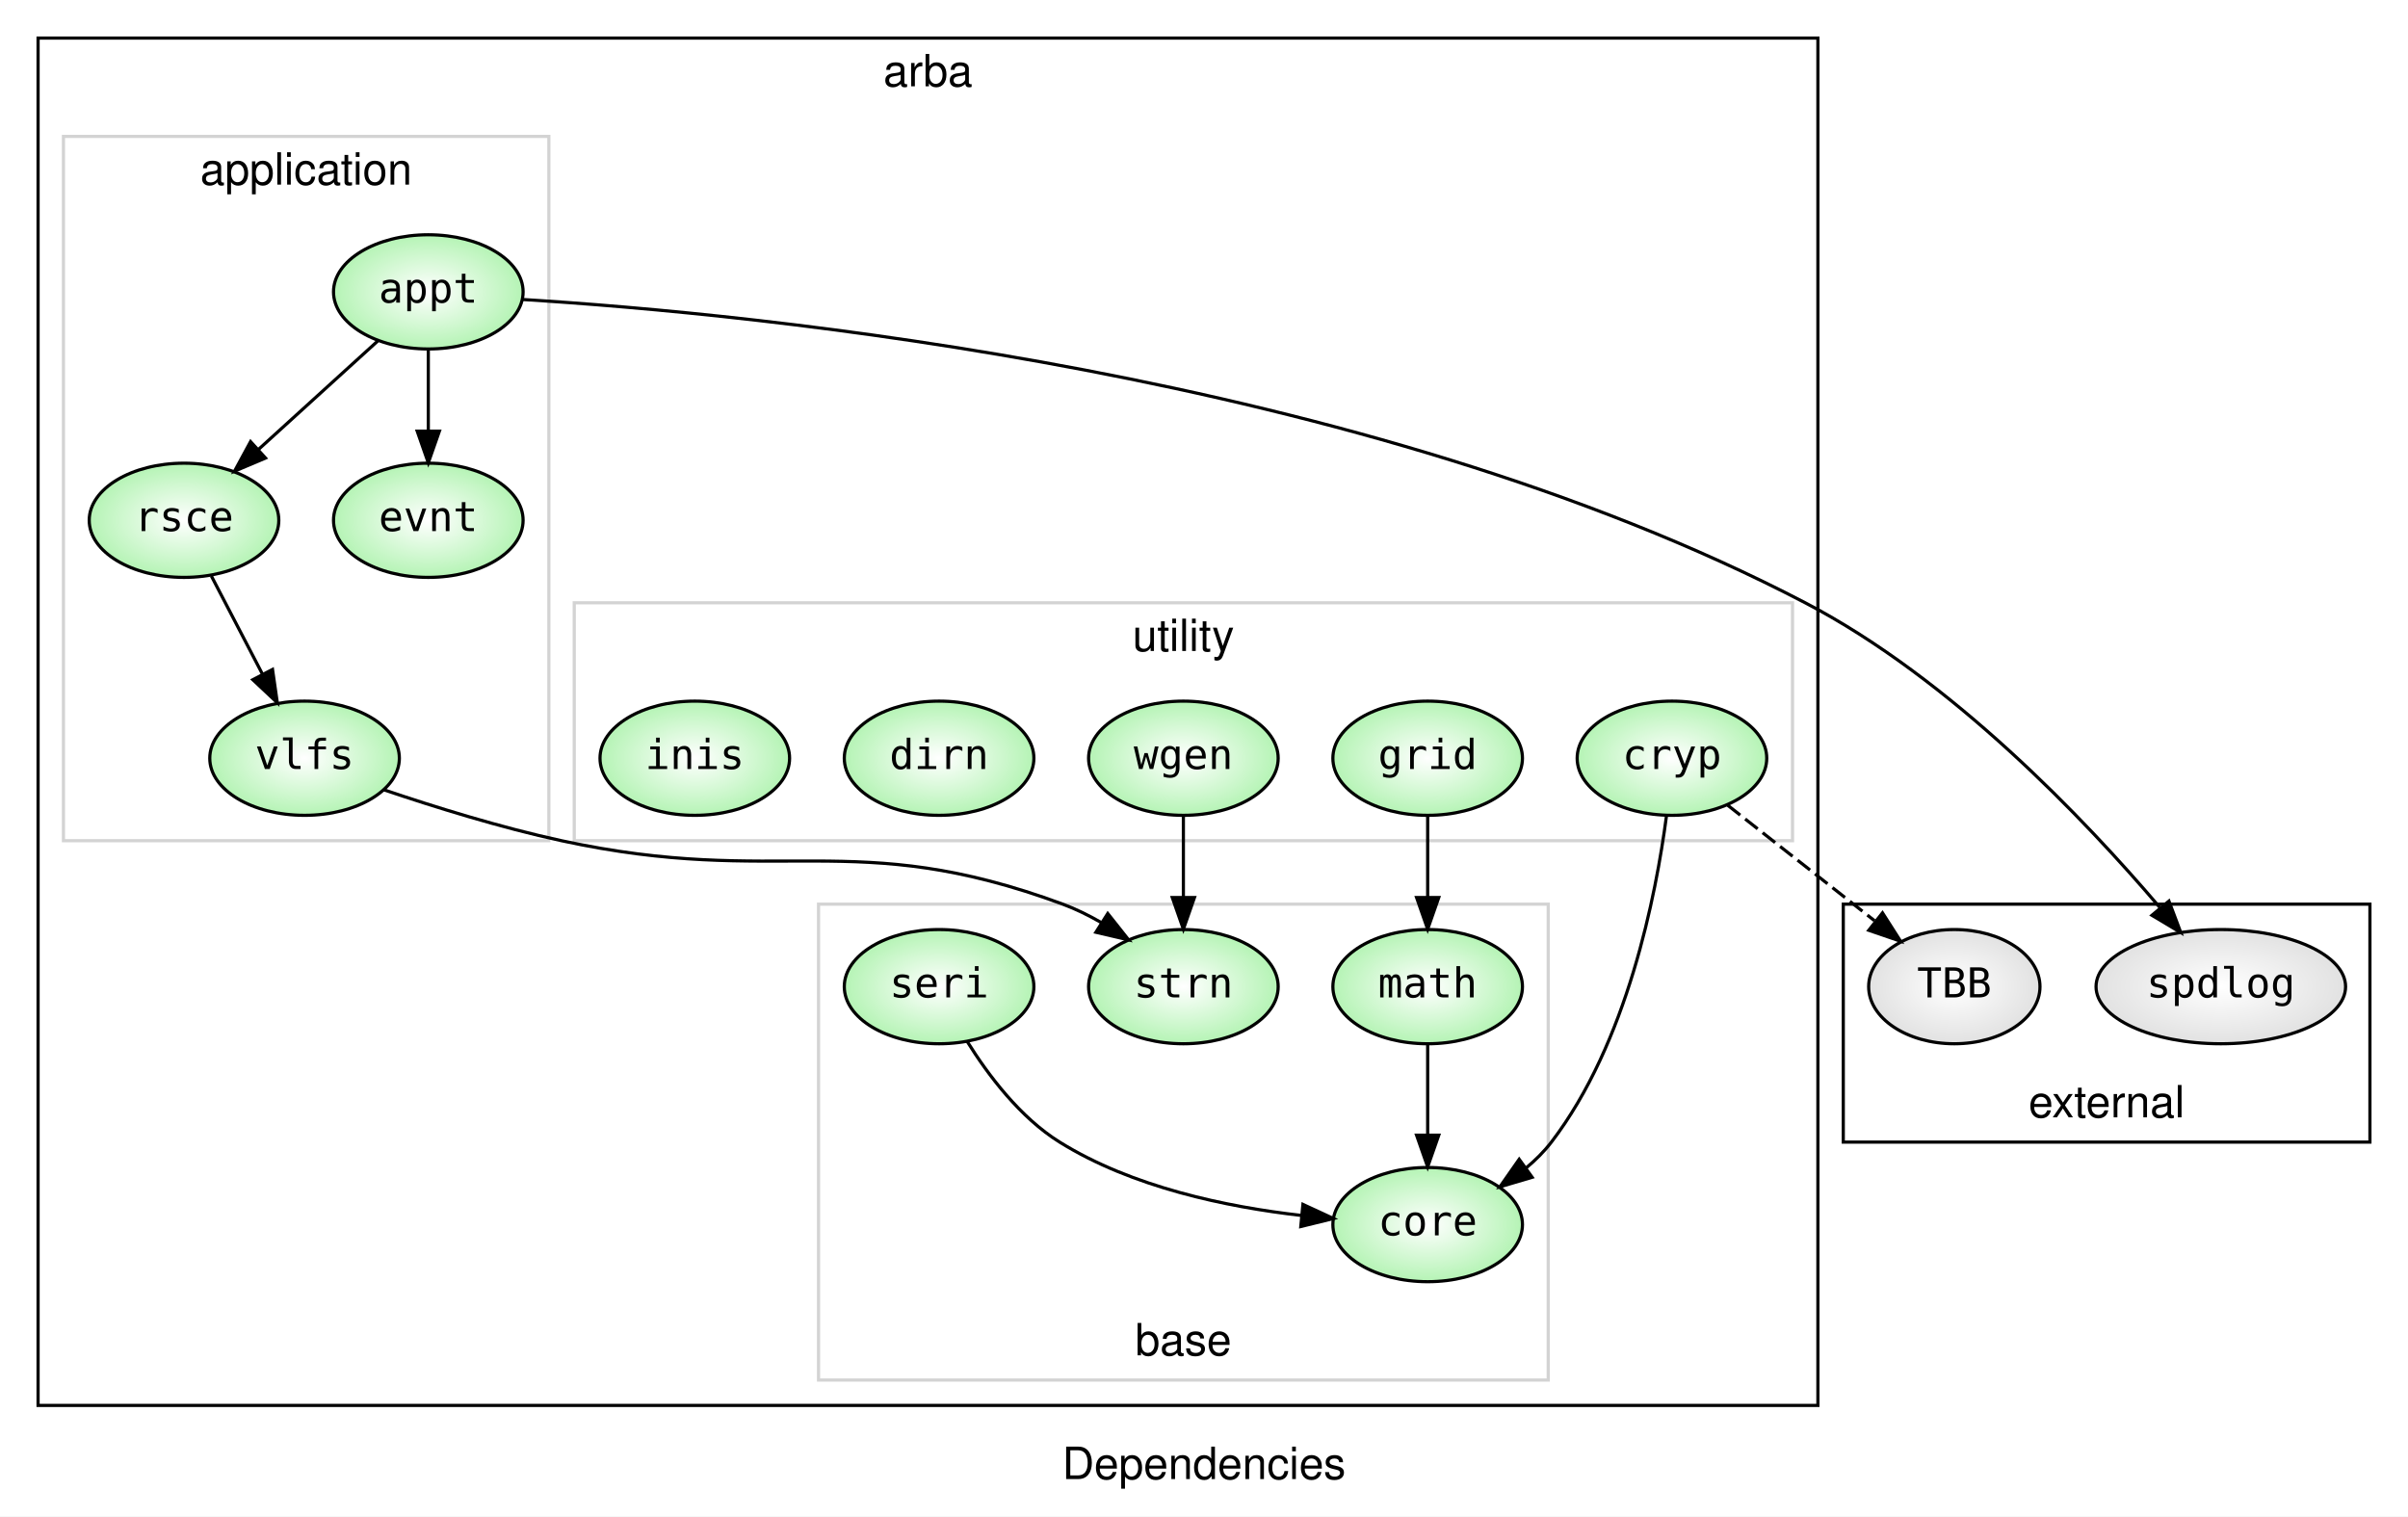
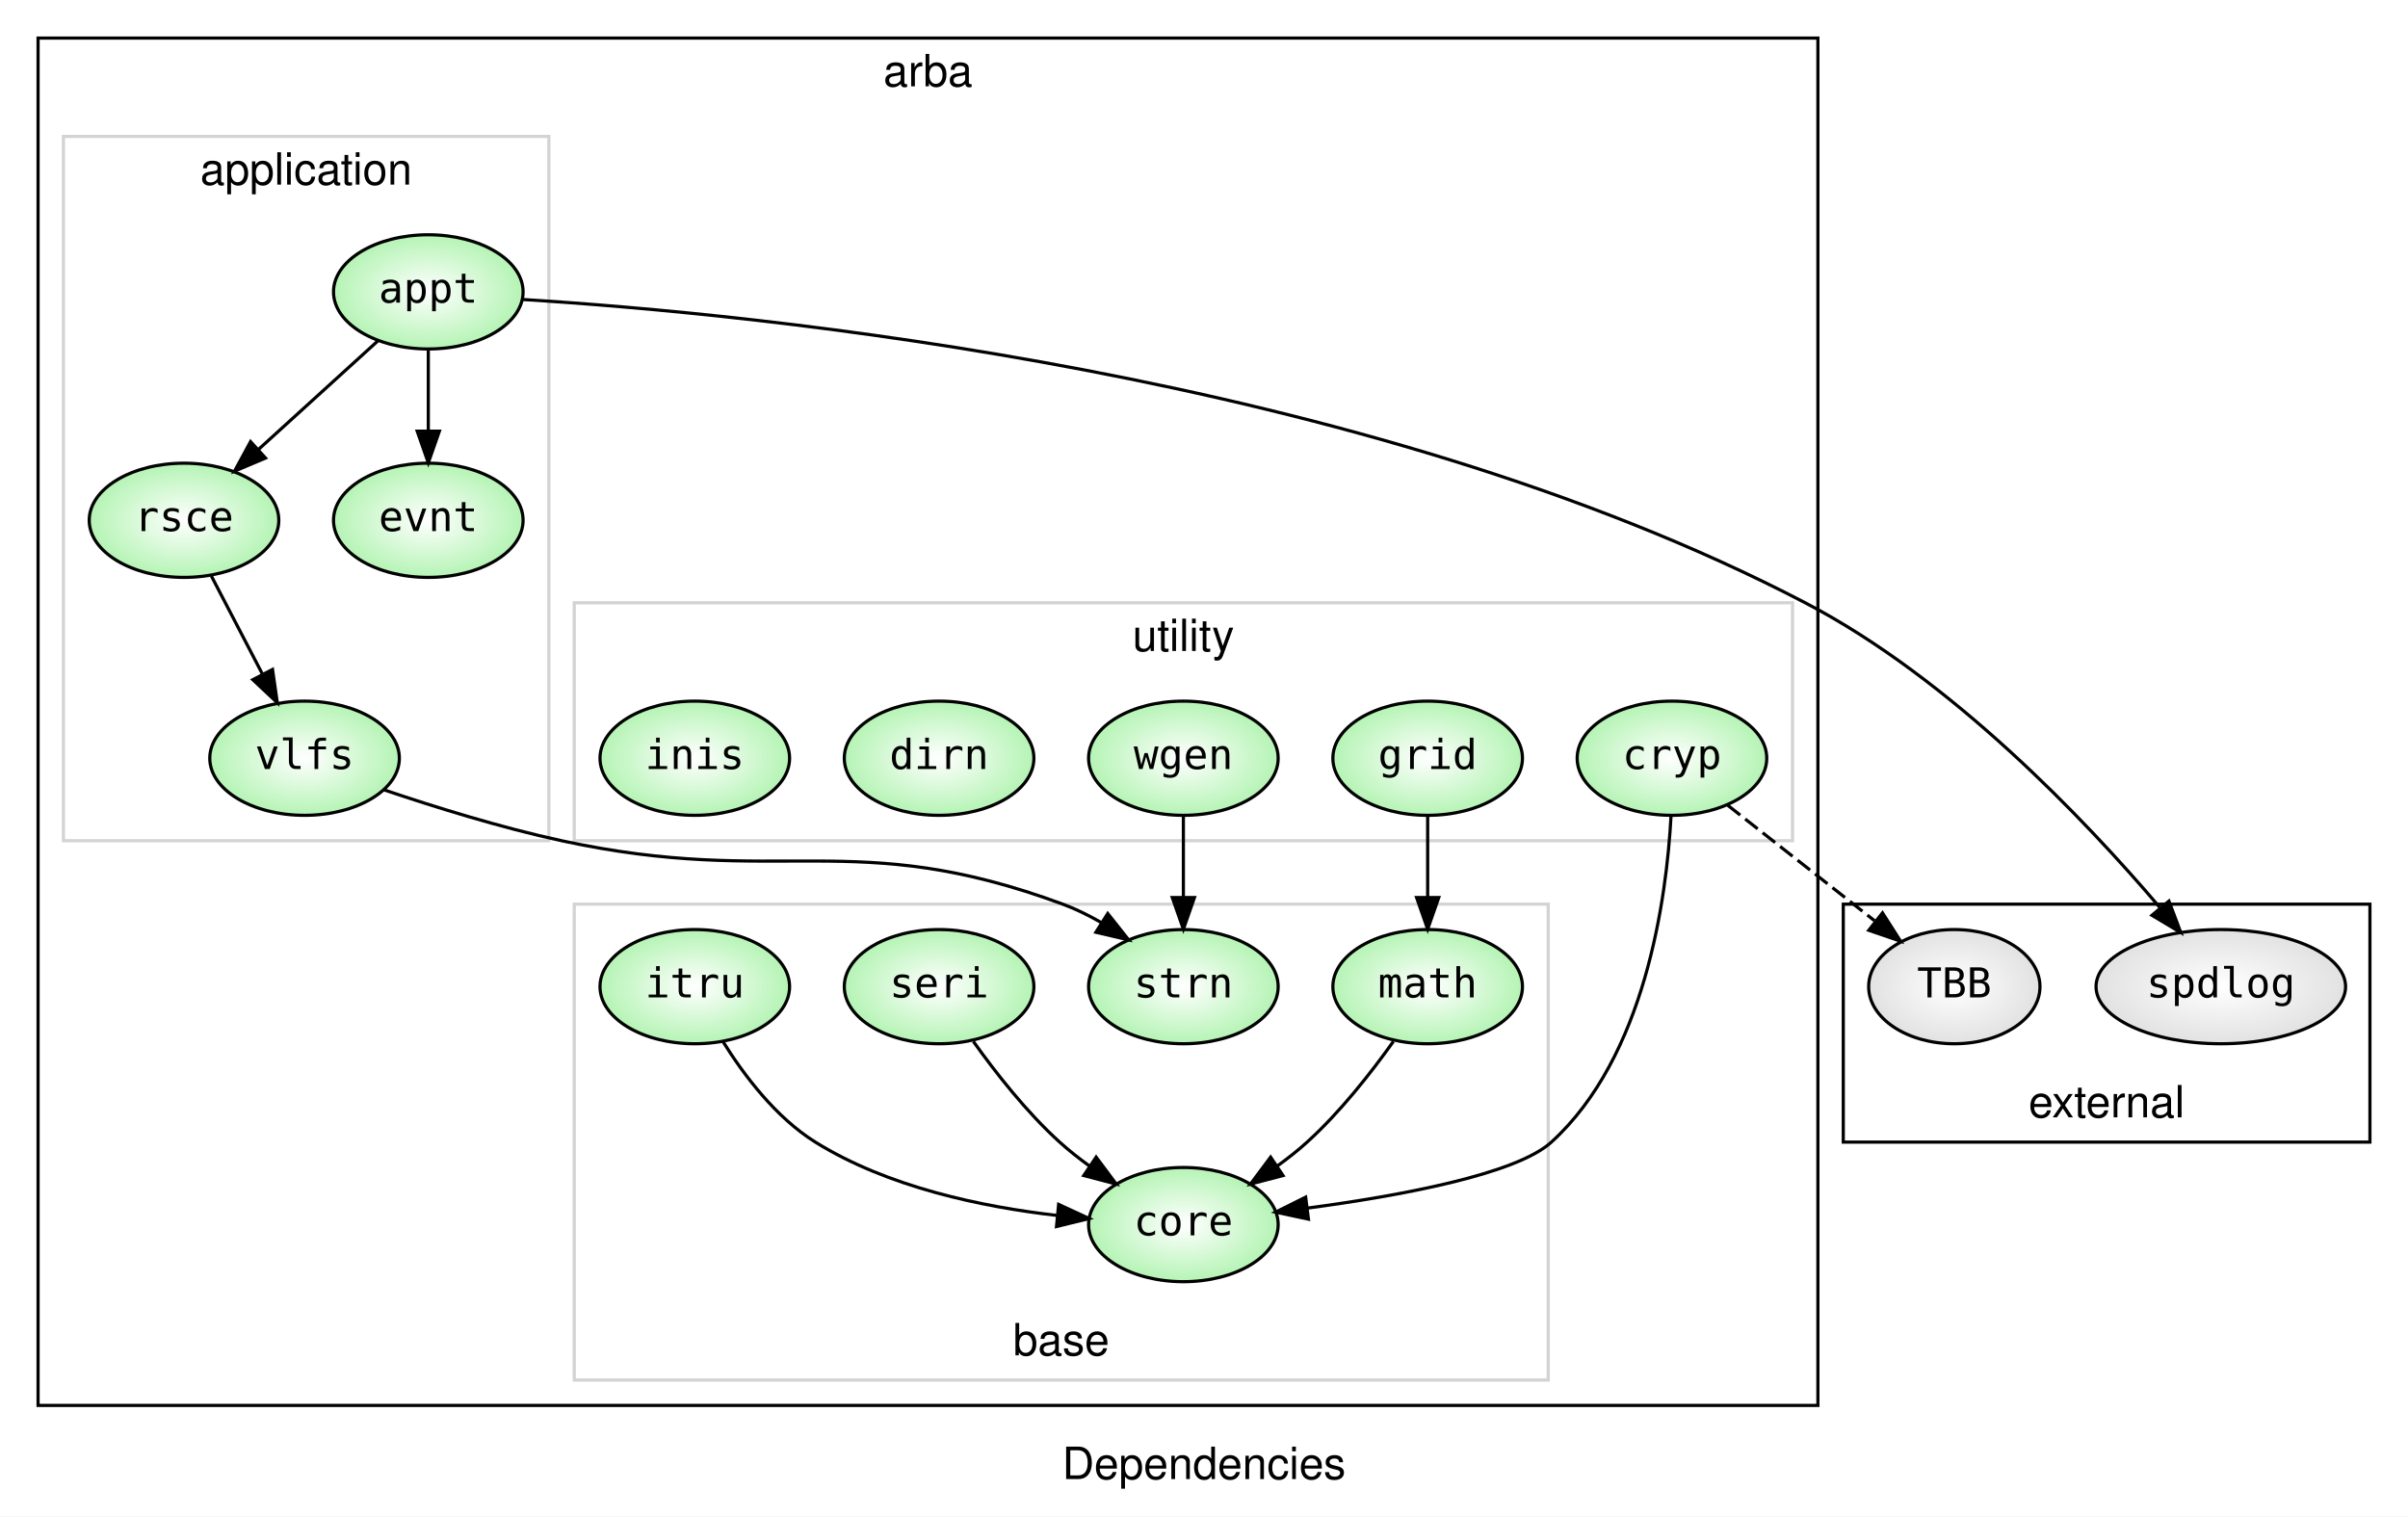
<svg xmlns="http://www.w3.org/2000/svg" width="759pt" height="478pt" viewBox="0.00 0.00 759.00 478.00">
  <g id="graph0" class="graph" transform="scale(1 1) rotate(0) translate(4 474)">
    <polygon fill="white" stroke="transparent" points="-4,4 -4,-474 755,-474 755,4 -4,4" />
    <text text-anchor="middle" x="375.5" y="-7.8" font-family="Helvetica,sans-Serif" font-size="14.00">Dependencies</text>
    <g id="clust1" class="cluster">
      <polygon fill="none" stroke="black" points="8,-31 8,-462 569,-462 569,-31 8,-31" />
      <text text-anchor="middle" x="288.5" y="-446.8" font-family="Helvetica,sans-Serif" font-size="14.00">arba</text>
    </g>
    <g id="clust2" class="cluster">
-       <polygon fill="none" stroke="lightgrey" points="254,-39 254,-189 484,-189 484,-39 254,-39" />
-       <text text-anchor="middle" x="369" y="-46.8" font-family="Helvetica,sans-Serif" font-size="14.00">base</text>
+       <polygon fill="none" stroke="lightgrey" points="177,-39 177,-189 484,-189 484,-39 177,-39" />
+       <text text-anchor="middle" x="330.5" y="-46.8" font-family="Helvetica,sans-Serif" font-size="14.00">base</text>
    </g>
    <g id="clust3" class="cluster">
      <polygon fill="none" stroke="lightgrey" points="177,-209 177,-284 561,-284 561,-209 177,-209" />
      <text text-anchor="middle" x="369" y="-268.8" font-family="Helvetica,sans-Serif" font-size="14.00">utility</text>
    </g>
    <g id="clust4" class="cluster">
      <polygon fill="none" stroke="lightgrey" points="16,-209 16,-431 169,-431 169,-209 16,-209" />
      <text text-anchor="middle" x="92.5" y="-415.8" font-family="Helvetica,sans-Serif" font-size="14.00">application</text>
    </g>
    <g id="clust5" class="cluster">
      <polygon fill="none" stroke="black" points="577,-114 577,-189 743,-189 743,-114 577,-114" />
      <text text-anchor="middle" x="660" y="-121.8" font-family="Helvetica,sans-Serif" font-size="14.00">external</text>
    </g>
    <g id="node1" class="node">
      <defs>
        <radialGradient id="r_0" cx="50%" cy="50%" r="75%" fx="50%" fy="50%">
          <stop offset="0" style="stop-color:white;stop-opacity:1.;" />
          <stop offset="1" style="stop-color:lightgreen;stop-opacity:1.;" />
        </radialGradient>
      </defs>
-       <ellipse fill="url(#r_0)" stroke="black" cx="446" cy="-88" rx="29.88" ry="18" />
-       <text text-anchor="middle" x="446" y="-84.6" font-family="monospace" font-size="13.00">core</text>
+       <ellipse fill="url(#r_0)" stroke="black" cx="369" cy="-88" rx="29.88" ry="18" />
+       <text text-anchor="middle" x="369" y="-84.6" font-family="monospace" font-size="13.00">core</text>
    </g>
    <g id="node2" class="node">
      <defs>
        <radialGradient id="r_1" cx="50%" cy="50%" r="75%" fx="50%" fy="50%">
          <stop offset="0" style="stop-color:white;stop-opacity:1.;" />
          <stop offset="1" style="stop-color:lightgreen;stop-opacity:1.;" />
        </radialGradient>
      </defs>
      <ellipse fill="url(#r_1)" stroke="black" cx="369" cy="-163" rx="29.88" ry="18" />
      <text text-anchor="middle" x="369" y="-159.6" font-family="monospace" font-size="13.00">strn</text>
    </g>
    <g id="node3" class="node">
      <defs>
        <radialGradient id="r_2" cx="50%" cy="50%" r="75%" fx="50%" fy="50%">
          <stop offset="0" style="stop-color:white;stop-opacity:1.;" />
          <stop offset="1" style="stop-color:lightgreen;stop-opacity:1.;" />
        </radialGradient>
      </defs>
      <ellipse fill="url(#r_2)" stroke="black" cx="446" cy="-163" rx="29.88" ry="18" />
      <text text-anchor="middle" x="446" y="-159.6" font-family="monospace" font-size="13.00">math</text>
    </g>
    <g id="edge8" class="edge">
-       <path fill="none" stroke="black" d="M446,-144.7C446,-136.25 446,-125.87 446,-116.37" />
-       <polygon fill="black" stroke="black" points="449.5,-116.18 446,-106.18 442.5,-116.18 449.5,-116.18" />
+       <path fill="none" stroke="black" d="M435.21,-145.75C428.18,-135.88 418.4,-123.41 408,-114 405.07,-111.34 401.82,-108.78 398.48,-106.38" />
+       <polygon fill="black" stroke="black" points="400.41,-103.46 390.16,-100.78 396.5,-109.27 400.41,-103.46" />
    </g>
    <g id="node4" class="node">
      <defs>
        <radialGradient id="r_3" cx="50%" cy="50%" r="75%" fx="50%" fy="50%">
          <stop offset="0" style="stop-color:white;stop-opacity:1.;" />
          <stop offset="1" style="stop-color:lightgreen;stop-opacity:1.;" />
        </radialGradient>
      </defs>
      <ellipse fill="url(#r_3)" stroke="black" cx="292" cy="-163" rx="29.88" ry="18" />
      <text text-anchor="middle" x="292" y="-159.6" font-family="monospace" font-size="13.00">seri</text>
    </g>
    <g id="edge9" class="edge">
-       <path fill="none" stroke="black" d="M300.84,-145.75C307.48,-135.09 317.55,-121.75 330,-114 352.85,-99.78 382.6,-93.56 406.24,-90.88" />
-       <polygon fill="black" stroke="black" points="406.68,-94.36 416.3,-89.91 406.01,-87.39 406.68,-94.36" />
+       <path fill="none" stroke="black" d="M302.79,-145.75C309.82,-135.88 319.6,-123.41 330,-114 332.93,-111.34 336.18,-108.78 339.52,-106.38" />
+       <polygon fill="black" stroke="black" points="341.5,-109.27 347.84,-100.78 337.59,-103.46 341.5,-109.27" />
    </g>
    <g id="node5" class="node">
      <defs>
        <radialGradient id="r_4" cx="50%" cy="50%" r="75%" fx="50%" fy="50%">
          <stop offset="0" style="stop-color:white;stop-opacity:1.;" />
          <stop offset="1" style="stop-color:lightgreen;stop-opacity:1.;" />
        </radialGradient>
      </defs>
-       <ellipse fill="url(#r_4)" stroke="black" cx="446" cy="-235" rx="29.88" ry="18" />
+       <ellipse fill="url(#r_4)" stroke="black" cx="215" cy="-163" rx="29.88" ry="18" />
+       <text text-anchor="middle" x="215" y="-159.6" font-family="monospace" font-size="13.00">itru</text>
+     </g>
+     <g id="edge10" class="edge">
+       <path fill="none" stroke="black" d="M223.84,-145.75C230.48,-135.09 240.55,-121.75 253,-114 275.85,-99.78 305.6,-93.56 329.24,-90.88" />
+       <polygon fill="black" stroke="black" points="329.68,-94.36 339.3,-89.91 329.01,-87.39 329.68,-94.36" />
+     </g>
+     <g id="node6" class="node">
+       <defs>
+         <radialGradient id="r_5" cx="50%" cy="50%" r="75%" fx="50%" fy="50%">
+           <stop offset="0" style="stop-color:white;stop-opacity:1.;" />
+           <stop offset="1" style="stop-color:lightgreen;stop-opacity:1.;" />
+         </radialGradient>
+       </defs>
+       <ellipse fill="url(#r_5)" stroke="black" cx="446" cy="-235" rx="29.88" ry="18" />
      <text text-anchor="middle" x="446" y="-231.6" font-family="monospace" font-size="13.00">grid</text>
    </g>
    <g id="edge7" class="edge">
      <path fill="none" stroke="black" d="M446,-216.7C446,-208.98 446,-199.71 446,-191.11" />
      <polygon fill="black" stroke="black" points="449.5,-191.1 446,-181.1 442.5,-191.1 449.5,-191.1" />
    </g>
-     <g id="node6" class="node">
-       <defs>
-         <radialGradient id="r_5" cx="50%" cy="50%" r="75%" fx="50%" fy="50%">
-           <stop offset="0" style="stop-color:white;stop-opacity:1.;" />
-           <stop offset="1" style="stop-color:lightgreen;stop-opacity:1.;" />
-         </radialGradient>
-       </defs>
-       <ellipse fill="url(#r_5)" stroke="black" cx="523" cy="-235" rx="29.88" ry="18" />
+     <g id="node7" class="node">
+       <defs>
+         <radialGradient id="r_6" cx="50%" cy="50%" r="75%" fx="50%" fy="50%">
+           <stop offset="0" style="stop-color:white;stop-opacity:1.;" />
+           <stop offset="1" style="stop-color:lightgreen;stop-opacity:1.;" />
+         </radialGradient>
+       </defs>
+       <ellipse fill="url(#r_6)" stroke="black" cx="523" cy="-235" rx="29.88" ry="18" />
      <text text-anchor="middle" x="523" y="-231.6" font-family="monospace" font-size="13.00">cryp</text>
    </g>
-     <g id="edge10" class="edge">
-       <path fill="none" stroke="black" d="M521.27,-216.81C517.99,-191.87 508.92,-145.23 485,-114 482.71,-111.02 479.96,-108.29 476.99,-105.82" />
-       <polygon fill="black" stroke="black" points="478.94,-102.91 468.78,-99.91 474.85,-108.59 478.94,-102.91" />
-     </g>
-     <g id="node15" class="node">
-       <defs>
-         <radialGradient id="r_6" cx="50%" cy="50%" r="75%" fx="50%" fy="50%">
+     <g id="edge11" class="edge">
+       <path fill="none" stroke="black" d="M522.71,-216.86C521.29,-190.67 514.58,-140.91 485,-114 473.79,-103.8 437.14,-97.07 408,-93.18" />
+       <polygon fill="black" stroke="black" points="408.42,-89.71 398.06,-91.93 407.54,-96.65 408.42,-89.71" />
+     </g>
+     <g id="node16" class="node">
+       <defs>
+         <radialGradient id="r_7" cx="50%" cy="50%" r="75%" fx="50%" fy="50%">
          <stop offset="0" style="stop-color:white;stop-opacity:1.;" />
          <stop offset="1" style="stop-color:lightgrey;stop-opacity:1.;" />
        </radialGradient>
      </defs>
-       <ellipse fill="url(#r_6)" stroke="black" cx="612" cy="-163" rx="27" ry="18" />
+       <ellipse fill="url(#r_7)" stroke="black" cx="612" cy="-163" rx="27" ry="18" />
      <text text-anchor="middle" x="612" y="-159.6" font-family="monospace" font-size="13.00">TBB</text>
    </g>
-     <g id="edge11" class="edge">
+     <g id="edge12" class="edge">
      <path fill="none" stroke="black" stroke-dasharray="5,2" d="M540.58,-220.17C553.8,-209.78 572.08,-195.4 586.84,-183.79" />
      <polygon fill="black" stroke="black" points="589.36,-186.26 595.06,-177.33 585.03,-180.76 589.36,-186.26" />
    </g>
-     <g id="node7" class="node">
-       <defs>
-         <radialGradient id="r_7" cx="50%" cy="50%" r="75%" fx="50%" fy="50%">
-           <stop offset="0" style="stop-color:white;stop-opacity:1.;" />
-           <stop offset="1" style="stop-color:lightgreen;stop-opacity:1.;" />
-         </radialGradient>
-       </defs>
-       <ellipse fill="url(#r_7)" stroke="black" cx="369" cy="-235" rx="29.88" ry="18" />
+     <g id="node8" class="node">
+       <defs>
+         <radialGradient id="r_8" cx="50%" cy="50%" r="75%" fx="50%" fy="50%">
+           <stop offset="0" style="stop-color:white;stop-opacity:1.;" />
+           <stop offset="1" style="stop-color:lightgreen;stop-opacity:1.;" />
+         </radialGradient>
+       </defs>
+       <ellipse fill="url(#r_8)" stroke="black" cx="369" cy="-235" rx="29.88" ry="18" />
      <text text-anchor="middle" x="369" y="-231.6" font-family="monospace" font-size="13.00">wgen</text>
    </g>
    <g id="edge6" class="edge">
      <path fill="none" stroke="black" d="M369,-216.7C369,-208.98 369,-199.71 369,-191.11" />
      <polygon fill="black" stroke="black" points="372.5,-191.1 369,-181.1 365.5,-191.1 372.5,-191.1" />
    </g>
-     <g id="node8" class="node">
-       <defs>
-         <radialGradient id="r_8" cx="50%" cy="50%" r="75%" fx="50%" fy="50%">
-           <stop offset="0" style="stop-color:white;stop-opacity:1.;" />
-           <stop offset="1" style="stop-color:lightgreen;stop-opacity:1.;" />
-         </radialGradient>
-       </defs>
-       <ellipse fill="url(#r_8)" stroke="black" cx="292" cy="-235" rx="29.88" ry="18" />
+     <g id="node9" class="node">
+       <defs>
+         <radialGradient id="r_9" cx="50%" cy="50%" r="75%" fx="50%" fy="50%">
+           <stop offset="0" style="stop-color:white;stop-opacity:1.;" />
+           <stop offset="1" style="stop-color:lightgreen;stop-opacity:1.;" />
+         </radialGradient>
+       </defs>
+       <ellipse fill="url(#r_9)" stroke="black" cx="292" cy="-235" rx="29.88" ry="18" />
      <text text-anchor="middle" x="292" y="-231.6" font-family="monospace" font-size="13.00">dirn</text>
    </g>
-     <g id="node9" class="node">
-       <defs>
-         <radialGradient id="r_9" cx="50%" cy="50%" r="75%" fx="50%" fy="50%">
-           <stop offset="0" style="stop-color:white;stop-opacity:1.;" />
-           <stop offset="1" style="stop-color:lightgreen;stop-opacity:1.;" />
-         </radialGradient>
-       </defs>
-       <ellipse fill="url(#r_9)" stroke="black" cx="215" cy="-235" rx="29.88" ry="18" />
+     <g id="node10" class="node">
+       <defs>
+         <radialGradient id="r_10" cx="50%" cy="50%" r="75%" fx="50%" fy="50%">
+           <stop offset="0" style="stop-color:white;stop-opacity:1.;" />
+           <stop offset="1" style="stop-color:lightgreen;stop-opacity:1.;" />
+         </radialGradient>
+       </defs>
+       <ellipse fill="url(#r_10)" stroke="black" cx="215" cy="-235" rx="29.88" ry="18" />
      <text text-anchor="middle" x="215" y="-231.6" font-family="monospace" font-size="13.00">inis</text>
    </g>
-     <g id="node10" class="node">
-       <defs>
-         <radialGradient id="r_10" cx="50%" cy="50%" r="75%" fx="50%" fy="50%">
-           <stop offset="0" style="stop-color:white;stop-opacity:1.;" />
-           <stop offset="1" style="stop-color:lightgreen;stop-opacity:1.;" />
-         </radialGradient>
-       </defs>
-       <ellipse fill="url(#r_10)" stroke="black" cx="54" cy="-310" rx="29.88" ry="18" />
+     <g id="node11" class="node">
+       <defs>
+         <radialGradient id="r_11" cx="50%" cy="50%" r="75%" fx="50%" fy="50%">
+           <stop offset="0" style="stop-color:white;stop-opacity:1.;" />
+           <stop offset="1" style="stop-color:lightgreen;stop-opacity:1.;" />
+         </radialGradient>
+       </defs>
+       <ellipse fill="url(#r_11)" stroke="black" cx="54" cy="-310" rx="29.88" ry="18" />
      <text text-anchor="middle" x="54" y="-306.6" font-family="monospace" font-size="13.00">rsce</text>
    </g>
-     <g id="node12" class="node">
-       <defs>
-         <radialGradient id="r_11" cx="50%" cy="50%" r="75%" fx="50%" fy="50%">
-           <stop offset="0" style="stop-color:white;stop-opacity:1.;" />
-           <stop offset="1" style="stop-color:lightgreen;stop-opacity:1.;" />
-         </radialGradient>
-       </defs>
-       <ellipse fill="url(#r_11)" stroke="black" cx="92" cy="-235" rx="29.88" ry="18" />
+     <g id="node13" class="node">
+       <defs>
+         <radialGradient id="r_12" cx="50%" cy="50%" r="75%" fx="50%" fy="50%">
+           <stop offset="0" style="stop-color:white;stop-opacity:1.;" />
+           <stop offset="1" style="stop-color:lightgreen;stop-opacity:1.;" />
+         </radialGradient>
+       </defs>
+       <ellipse fill="url(#r_12)" stroke="black" cx="92" cy="-235" rx="29.88" ry="18" />
      <text text-anchor="middle" x="92" y="-231.6" font-family="monospace" font-size="13.00">vlfs</text>
    </g>
    <g id="edge4" class="edge">
      <path fill="none" stroke="black" d="M62.62,-292.44C67.38,-283.29 73.4,-271.73 78.75,-261.46" />
      <polygon fill="black" stroke="black" points="81.9,-262.99 83.41,-252.5 75.69,-259.75 81.9,-262.99" />
    </g>
-     <g id="node11" class="node">
-       <defs>
-         <radialGradient id="r_12" cx="50%" cy="50%" r="75%" fx="50%" fy="50%">
-           <stop offset="0" style="stop-color:white;stop-opacity:1.;" />
-           <stop offset="1" style="stop-color:lightgreen;stop-opacity:1.;" />
-         </radialGradient>
-       </defs>
-       <ellipse fill="url(#r_12)" stroke="black" cx="131" cy="-310" rx="29.88" ry="18" />
+     <g id="node12" class="node">
+       <defs>
+         <radialGradient id="r_13" cx="50%" cy="50%" r="75%" fx="50%" fy="50%">
+           <stop offset="0" style="stop-color:white;stop-opacity:1.;" />
+           <stop offset="1" style="stop-color:lightgreen;stop-opacity:1.;" />
+         </radialGradient>
+       </defs>
+       <ellipse fill="url(#r_13)" stroke="black" cx="131" cy="-310" rx="29.88" ry="18" />
      <text text-anchor="middle" x="131" y="-306.6" font-family="monospace" font-size="13.00">evnt</text>
    </g>
    <g id="edge5" class="edge">
      <path fill="none" stroke="black" d="M116.88,-225.09C132.75,-219.72 153.87,-213.13 173,-209 242.19,-194.06 264.6,-213.53 331,-189 335.08,-187.49 339.17,-185.47 343.07,-183.23" />
      <polygon fill="black" stroke="black" points="345.16,-186.05 351.74,-177.75 341.42,-180.14 345.16,-186.05" />
    </g>
-     <g id="node13" class="node">
-       <defs>
-         <radialGradient id="r_13" cx="50%" cy="50%" r="75%" fx="50%" fy="50%">
-           <stop offset="0" style="stop-color:white;stop-opacity:1.;" />
-           <stop offset="1" style="stop-color:lightgreen;stop-opacity:1.;" />
-         </radialGradient>
-       </defs>
-       <ellipse fill="url(#r_13)" stroke="black" cx="131" cy="-382" rx="29.88" ry="18" />
+     <g id="node14" class="node">
+       <defs>
+         <radialGradient id="r_14" cx="50%" cy="50%" r="75%" fx="50%" fy="50%">
+           <stop offset="0" style="stop-color:white;stop-opacity:1.;" />
+           <stop offset="1" style="stop-color:lightgreen;stop-opacity:1.;" />
+         </radialGradient>
+       </defs>
+       <ellipse fill="url(#r_14)" stroke="black" cx="131" cy="-382" rx="29.88" ry="18" />
      <text text-anchor="middle" x="131" y="-378.6" font-family="monospace" font-size="13.00">appt</text>
    </g>
    <g id="edge2" class="edge">
      <path fill="none" stroke="black" d="M115.05,-366.5C104.21,-356.64 89.68,-343.44 77.52,-332.38" />
      <polygon fill="black" stroke="black" points="79.69,-329.62 69.93,-325.49 74.98,-334.8 79.69,-329.62" />
    </g>
    <g id="edge1" class="edge">
      <path fill="none" stroke="black" d="M131,-363.7C131,-355.98 131,-346.71 131,-338.11" />
      <polygon fill="black" stroke="black" points="134.5,-338.1 131,-328.1 127.5,-338.1 134.5,-338.1" />
    </g>
-     <g id="node14" class="node">
-       <defs>
-         <radialGradient id="r_14" cx="50%" cy="50%" r="75%" fx="50%" fy="50%">
+     <g id="node15" class="node">
+       <defs>
+         <radialGradient id="r_15" cx="50%" cy="50%" r="75%" fx="50%" fy="50%">
          <stop offset="0" style="stop-color:white;stop-opacity:1.;" />
          <stop offset="1" style="stop-color:lightgrey;stop-opacity:1.;" />
        </radialGradient>
      </defs>
-       <ellipse fill="url(#r_14)" stroke="black" cx="696" cy="-163" rx="39.33" ry="18" />
+       <ellipse fill="url(#r_15)" stroke="black" cx="696" cy="-163" rx="39.33" ry="18" />
      <text text-anchor="middle" x="696" y="-159.6" font-family="monospace" font-size="13.00">spdlog</text>
    </g>
    <g id="edge3" class="edge">
      <path fill="none" stroke="black" d="M160.7,-379.6C233.62,-375.09 425.69,-356.66 565,-284 611.1,-259.96 653.28,-215.55 676.73,-188.02" />
      <polygon fill="black" stroke="black" points="679.65,-189.98 683.38,-180.06 674.28,-185.49 679.65,-189.98" />
    </g>
  </g>
</svg>
